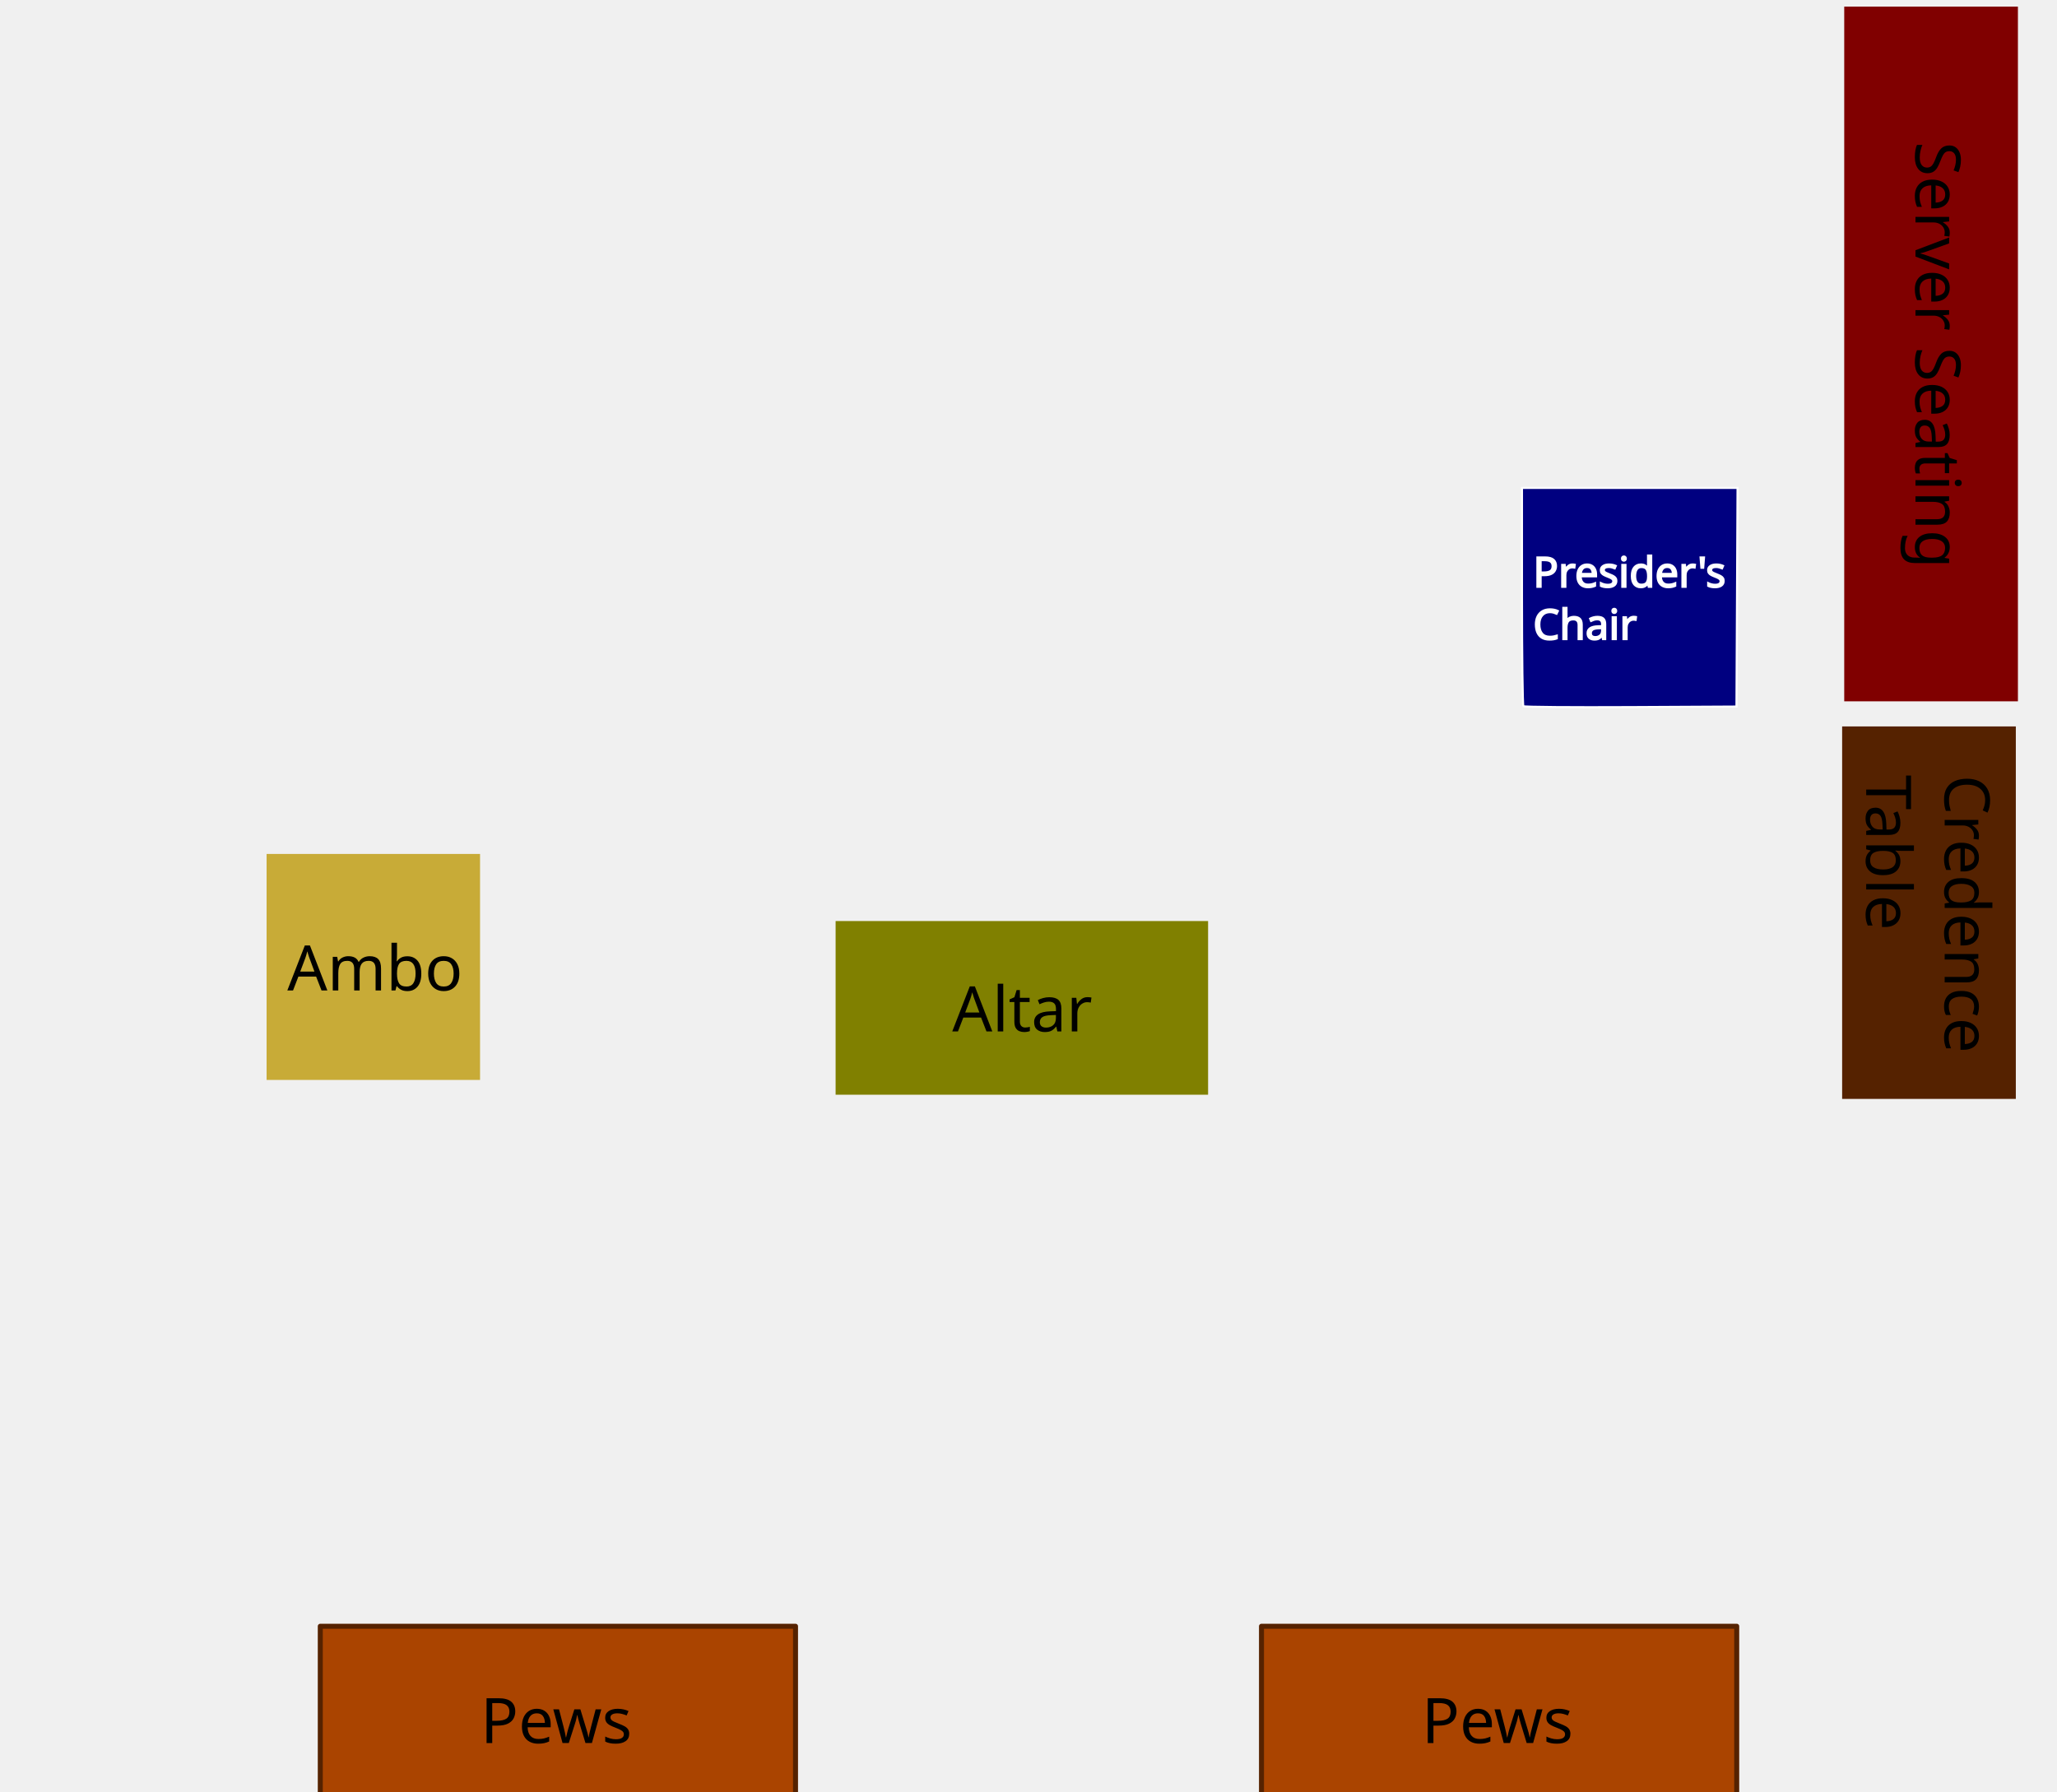
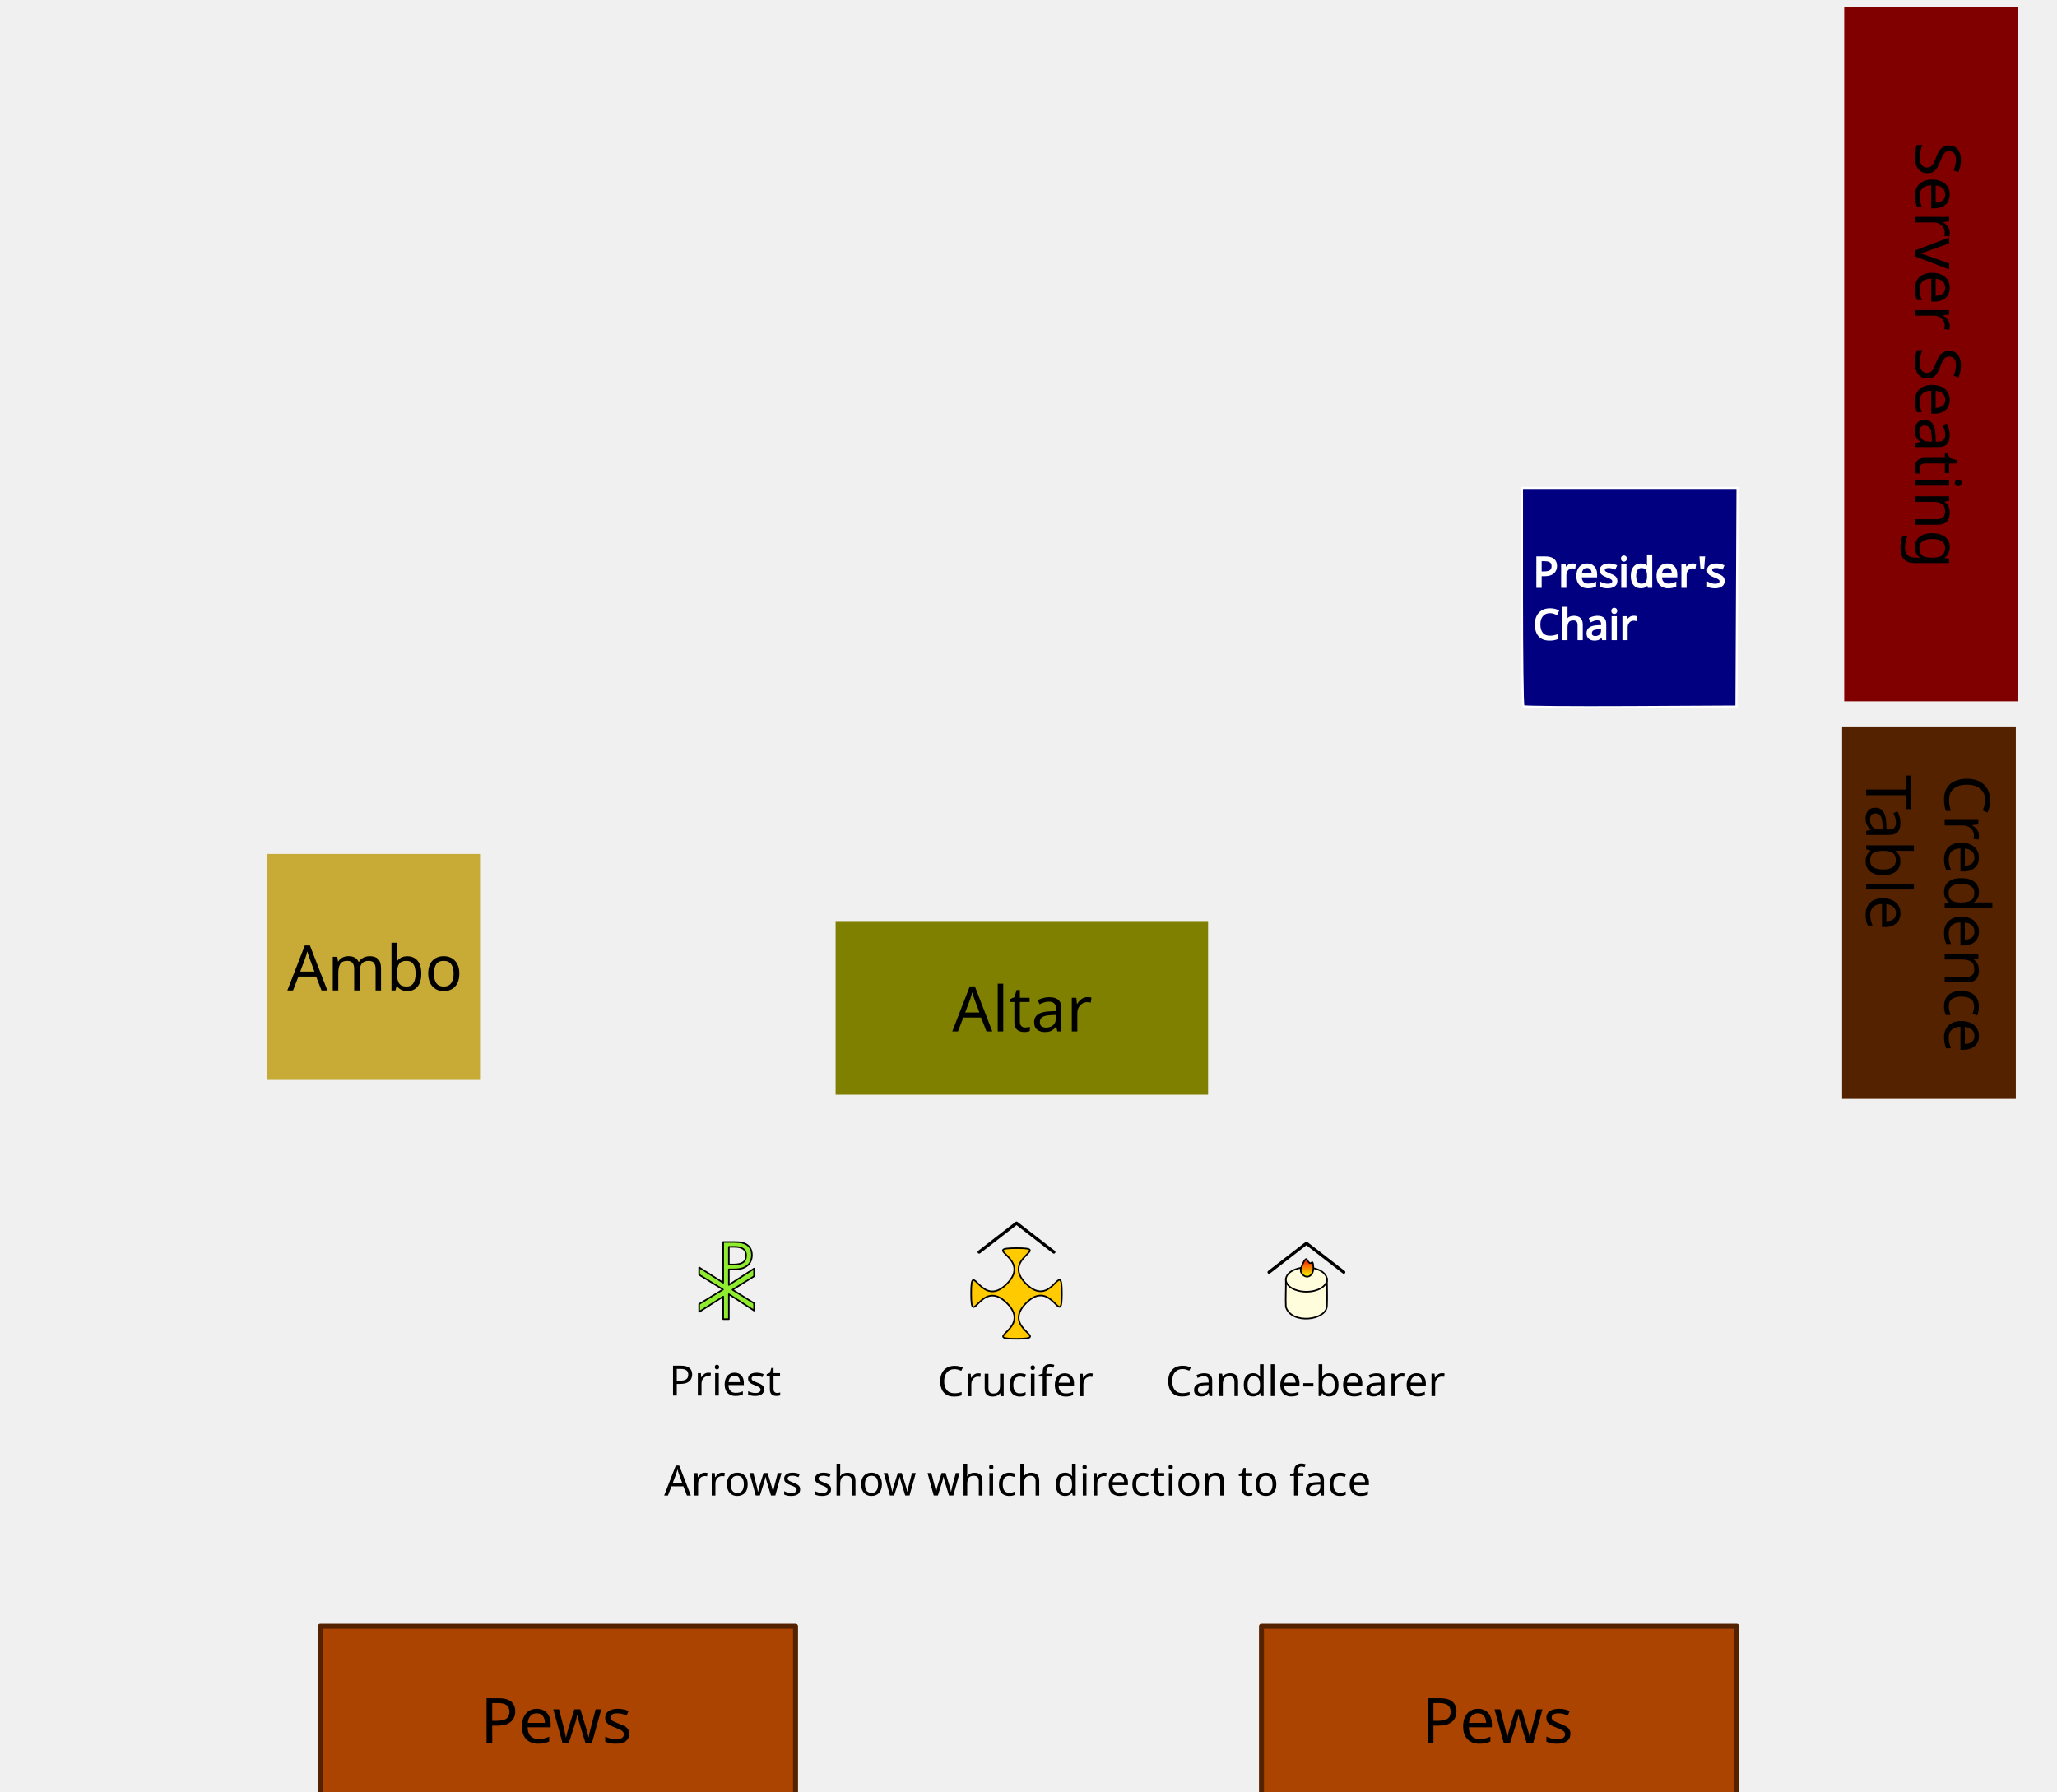
<svg xmlns="http://www.w3.org/2000/svg" xmlns:xlink="http://www.w3.org/1999/xlink" version="1.1" id="svg48" width="1310.667" height="1141.333" viewBox="0 0 1310.667 1141.333">
  <defs id="defs52">
    <linearGradient id="linearGradient2110">
      <stop style="stop-color:#edff00;stop-opacity:1;" offset="0" id="stop2106" />
      <stop style="stop-color:#ff1700;stop-opacity:1;" offset="1" id="stop2108" />
    </linearGradient>
    <linearGradient id="linearGradient1039">
      <stop style="stop-color:#000000;stop-opacity:1;" offset="0" id="stop1037" />
    </linearGradient>
    <linearGradient xlink:href="#linearGradient2110" id="linearGradient2112" x1="-400.906" y1="784.281" x2="-400.906" y2="773.75" gradientUnits="userSpaceOnUse" gradientTransform="matrix(0.8073257,0,0,0.8073257,-77.17398,150.3789)" />
  </defs>
  <g id="g54">
-     <g id="g1775" transform="translate(149.1426,-91.05547)">
+     <path style="fill:none;stroke:#000000;stroke-width:2;stroke-linecap:round;stroke-linejoin:round;stroke-dasharray:none;stroke-opacity:1" d="m -464.738,702.127 23.803,-18.438 23.803,18.438" id="path1771" />
+     <g id="g1775" transform="translate(990.0932,96.58481)">
      <path style="fill:#ffca00;fill-opacity:1;stroke:#000000;stroke-width:4.58;stroke-dasharray:none;stroke-dashoffset:0;stroke-opacity:1" id="path1746" d="m -399.077,179.704 c -107.423,-11.161 -30.597,127.778 -98.665,43.926 -68.068,-83.851 52.11,19.896 63.271,-87.527 11.161,-107.423 -127.778,-30.597 -43.926,-98.665 83.851,-68.068 -19.896,52.11 87.527,63.271 107.423,11.161 30.597,-127.778 98.665,-43.926 68.068,83.851 -52.11,-19.896 -63.271,87.527 -11.161,107.423 127.778,30.597 43.926,98.665 -83.851,68.068 19.896,-52.11 -87.527,-63.271 z" transform="matrix(0.1372033,-0.1698323,0.1698323,0.1372033,-312.0219,641.285)" />
      <path style="fill:none;stroke:#000000;stroke-width:2;stroke-linecap:round;stroke-linejoin:round;stroke-dasharray:none;stroke-opacity:1" d="m -366.202,701.22 23.803,-18.438 23.803,18.438" id="path1769" />
    </g>
-     <path style="fill:none;stroke:#000000;stroke-width:2;stroke-linecap:round;stroke-linejoin:round;stroke-dasharray:none;stroke-opacity:1" d="m -464.738,702.127 23.803,-18.438 23.803,18.438" id="path1771" />
-     <g id="g3921">
+     <g id="g3921" transform="translate(1229.185,27.47364)">
      <g id="g3901" transform="matrix(1.291578,0,0,1.291578,121.3577,-225.832)" style="stroke-width:0.774;stroke-dasharray:none">
        <g id="g1976" style="stroke-width:0.774;stroke-dasharray:none">
-           <path id="ellipse1964" style="fill:#fffddc;stroke:#000000;stroke-linecap:round;stroke-linejoin:round;stroke-width:0.774;stroke-dasharray:none" d="m -411.295,784.34 c 0.13,4.625 -0.247,9.546 0,14.033 2.765,8.793 20.068,6.628 20.254,-0.535 0.212,-4.273 0,-9.041 0,-13.498 z" />
+           <path id="ellipse1964" style="fill:#fffddc;stroke:#000000;stroke-width:0.774;stroke-linecap:round;stroke-linejoin:round;stroke-dasharray:none" d="m -411.295,784.34 c 0.13,4.625 -0.247,9.546 0,14.033 2.765,8.793 20.068,6.628 20.254,-0.535 0.212,-4.273 0,-9.041 0,-13.498 z" />
          <ellipse style="fill:#fffddc;fill-opacity:1;stroke:#000000;stroke-width:0.774;stroke-linecap:round;stroke-linejoin:round;stroke-dasharray:none;stroke-dashoffset:0;stroke-opacity:1" id="path1835" ry="5.994" rx="10.127" cy="784.857" cx="-401.164" />
        </g>
        <path id="path2030" style="fill:url(#linearGradient2112);stroke:#000000;stroke-width:0.774;stroke-linecap:round;stroke-linejoin:round;stroke-dasharray:none" d="m -397.733,779.412 c -0.034,2.299 -1.445,4.011 -3.103,4.011 -1.658,0 -3.789,-2.002 -3.002,-4.163 0.833,-2.286 2.356,-5.69 3.002,-4.163 0.4,0.946 1.579,2.331 2.224,1.371 0.606,-0.902 0.905,1.239 0.879,2.944 z" />
      </g>
      <path style="fill:none;stroke:#000000;stroke-width:2;stroke-linecap:round;stroke-linejoin:round;stroke-dasharray:none;stroke-opacity:1" d="m -420.58,783.176 23.803,-18.438 23.803,18.438" id="path3895" />
    </g>
-     <g id="g4879" transform="translate(1.569922)">
+     <g id="g4879" transform="translate(532.1401,301.8338)">
      <g aria-label="P" id="text4835" style="font-size:40px;line-height:1.25;fill:#000000;fill-opacity:1;stroke:#000000;stroke-linecap:butt;stroke-linejoin:round;stroke-opacity:1" transform="translate(-480.3961,91.84043)">
        <path id="path4841" style="fill:#90ec2f;fill-opacity:1;stroke:#000000;stroke-linecap:butt;stroke-linejoin:round;stroke-opacity:1" d="m 409.068,397.72 v 25.973 l -15.33,-9.766 v 4.654 l 15.189,9.406 -15.189,9.262 v 4.998 l 15.33,-9.756 v 14.393 h 3.6 v -15.906 l 16.055,10.436 v -4.654 l -13.719,-8.623 13.719,-8.574 v -4.9 l -16.055,10.42 v -9.922 h 3.279 c 2.853,0 5.106,-0.426 6.76,-1.279 1.68,-0.853 2.867,-1.96 3.561,-3.32 0.72,-1.387 1.08,-2.868 1.08,-4.441 0,-2.667 -0.854,-4.733 -2.561,-6.199 -1.707,-1.467 -4.427,-2.199 -8.16,-2.199 z m 3.6,3.08 h 3.641 c 2.533,0 4.385,0.453 5.559,1.359 1.173,0.907 1.76,2.279 1.76,4.119 0,2.107 -0.667,3.6 -2,4.48 -1.333,0.88 -3.36,1.32 -6.08,1.32 h -2.879 z" />
      </g>
      <g aria-label="X" transform="rotate(90)" id="text4839" style="font-size:48.997px;line-height:1.25;stroke:#000000;stroke-width:1.225;stroke-linejoin:round" />
    </g>
    <text xml:space="preserve" style="font-style:normal;font-weight:normal;font-size:40px;line-height:1.25;font-family:sans-serif;fill:#000000;fill-opacity:1;stroke:none" x="314.159" y="373.549" id="text5303">
      <tspan id="tspan5301" x="314.159" y="373.549" />
    </text>
    <g id="g13307">
      <path style="fill:#808000;stroke-width:1.333" d="m 532.43,642.215 v -55.333 h 118.667 118.667 v 55.333 55.333 H 651.097 532.43 Z" id="path4033" />
      <text xml:space="preserve" style="font-style:normal;font-weight:normal;font-size:40px;line-height:1.25;font-family:sans-serif;fill:#000000;fill-opacity:1;stroke:none" x="606.757" y="657.215" id="text13055">
        <tspan id="tspan13053" x="606.757" y="657.215">Altar</tspan>
      </text>
    </g>
    <g id="g13302" transform="translate(133.4434,-9.419532)">
      <path style="fill:#c8ab37;stroke-width:1.333" d="m 36.43,625.548 v -72 h 68 68 v 72 72 h -68 -68 z" id="path4031" />
      <text xml:space="preserve" style="font-style:normal;font-weight:normal;font-size:40px;line-height:1.25;font-family:sans-serif;fill:#000000;fill-opacity:1;stroke:none" x="49.63" y="640.548" id="text13059">
        <tspan id="tspan13057" x="49.63" y="640.548">Ambo</tspan>
      </text>
    </g>
    <g id="g13323">
      <path style="fill:#000080;stroke-width:1.333;stroke:#ffffff" d="m 970.664,450.004 c -0.496,-0.496 -0.901,-32.001 -0.901,-70.012 v -69.111 h 68.679 68.679 l -0.345,69.667 -0.345,69.667 -67.432,0.345 c -37.088,0.19 -67.838,-0.06 -68.333,-0.556 z" id="path4035" />
      <text xml:space="preserve" style="font-style:normal;font-variant:normal;font-weight:normal;font-stretch:normal;font-size:26.667px;line-height:1.25;font-family:sans-serif;-inkscape-font-specification:'sans-serif, Normal';font-variant-ligatures:normal;font-variant-caps:normal;font-variant-numeric:normal;font-variant-east-asian:normal;fill:#ffffff;fill-opacity:1;stroke:#ffffff" x="976.83" y="374.086" id="text13063">
        <tspan id="tspan13061" x="976.83" y="374.086">Presider's</tspan>
        <tspan x="976.83" y="407.419" id="tspan13065">Chair</tspan>
      </text>
    </g>
    <g id="g13334">
      <path style="fill:#800000;stroke-width:1.333" d="M 1175.097,225.548 V 4.215 h 55.333 55.333 V 225.548 446.881 h -55.333 -55.333 z" id="path4037" />
      <text xml:space="preserve" style="font-style:normal;font-weight:normal;font-size:40px;line-height:1.25;font-family:sans-serif;fill:#000000;fill-opacity:1;stroke:none" x="90.288" y="-1220.49" id="text13069" transform="rotate(90)">
        <tspan id="tspan13067" x="90.288" y="-1220.49">Server Seating</tspan>
      </text>
    </g>
    <g id="g13329">
      <path style="fill:#552200;stroke-width:1.333" d="M 1173.763,581.548 V 462.881 h 55.333 55.333 V 581.548 700.215 h -55.333 -55.333 z" id="path4029" />
      <text xml:space="preserve" style="font-style:normal;font-weight:normal;font-size:40px;line-height:1.25;font-family:sans-serif;fill:#000000;fill-opacity:1;stroke:none" x="493.768" y="-1239.097" id="text13073" transform="rotate(90)">
        <tspan id="tspan13071" x="493.768" y="-1239.097">Credence</tspan>
        <tspan x="493.768" y="-1189.097" id="tspan13075">Table</tspan>
      </text>
    </g>
    <g id="g13312">
      <rect style="fill:#aa4400;stroke:#552200;stroke-width:3.191;stroke-linecap:round;stroke-linejoin:round" id="rect13131" width="302.804" height="120.693" x="204.076" y="1036.244" />
      <text xml:space="preserve" style="font-style:normal;font-weight:normal;font-size:40px;line-height:1.25;font-family:sans-serif;fill:#000000;fill-opacity:1;stroke:none" x="306.158" y="1110.67" id="text13293">
        <tspan id="tspan13291" x="306.158" y="1110.67">Pews</tspan>
      </text>
    </g>
    <g id="g13317">
      <rect style="fill:#aa4400;stroke:#552200;stroke-width:3.191;stroke-linecap:round;stroke-linejoin:round" id="rect13289" width="302.804" height="120.693" x="803.787" y="1036.244" />
      <text xml:space="preserve" style="font-style:normal;font-weight:normal;font-size:40px;line-height:1.25;font-family:sans-serif;fill:#000000;fill-opacity:1;stroke:none" x="905.869" y="1110.67" id="text13297">
        <tspan id="tspan13295" x="905.869" y="1110.67">Pews</tspan>
      </text>
    </g>
+     <text xml:space="preserve" style="font-style:normal;font-variant:normal;font-weight:normal;font-stretch:normal;font-size:26.667px;line-height:1.25;font-family:sans-serif;-inkscape-font-specification:'sans-serif, Normal';font-variant-ligatures:normal;font-variant-caps:normal;font-variant-numeric:normal;font-variant-east-asian:normal;fill:#000000;fill-opacity:1;stroke:none" x="426.241" y="889.257" id="text948">
+       <tspan id="tspan946" x="426.241" y="889.257">Priest</tspan>
+     </text>
+     <text xml:space="preserve" style="font-style:normal;font-variant:normal;font-weight:normal;font-stretch:normal;font-size:26.667px;line-height:1.25;font-family:sans-serif;-inkscape-font-specification:'sans-serif, Normal';font-variant-ligatures:normal;font-variant-caps:normal;font-variant-numeric:normal;font-variant-east-asian:normal;fill:#000000;fill-opacity:1;stroke:none" x="597.451" y="889.63" id="text952">
+       <tspan id="tspan950" x="597.451" y="889.63">Crucifer</tspan>
+     </text>
+     <text xml:space="preserve" style="font-style:normal;font-variant:normal;font-weight:normal;font-stretch:normal;font-size:26.667px;line-height:1.25;font-family:sans-serif;-inkscape-font-specification:'sans-serif, Normal';font-variant-ligatures:normal;font-variant-caps:normal;font-variant-numeric:normal;font-variant-east-asian:normal;fill:#000000;fill-opacity:1;stroke:none" x="742.729" y="889.564" id="text1006">
+       <tspan id="tspan1004" x="742.729" y="889.564">Candle-bearer</tspan>
+     </text>
+     <text xml:space="preserve" style="font-style:normal;font-variant:normal;font-weight:normal;font-stretch:normal;font-size:26.667px;line-height:1.25;font-family:sans-serif;-inkscape-font-specification:'sans-serif, Normal';font-variant-ligatures:normal;font-variant-caps:normal;font-variant-numeric:normal;font-variant-east-asian:normal;fill:#000000;fill-opacity:1;stroke:none" x="423.171" y="952.943" id="text1056">
+       <tspan id="tspan1058" x="423.171" y="952.943">Arrows show which direction to face</tspan>
+     </text>
  </g>
</svg>
